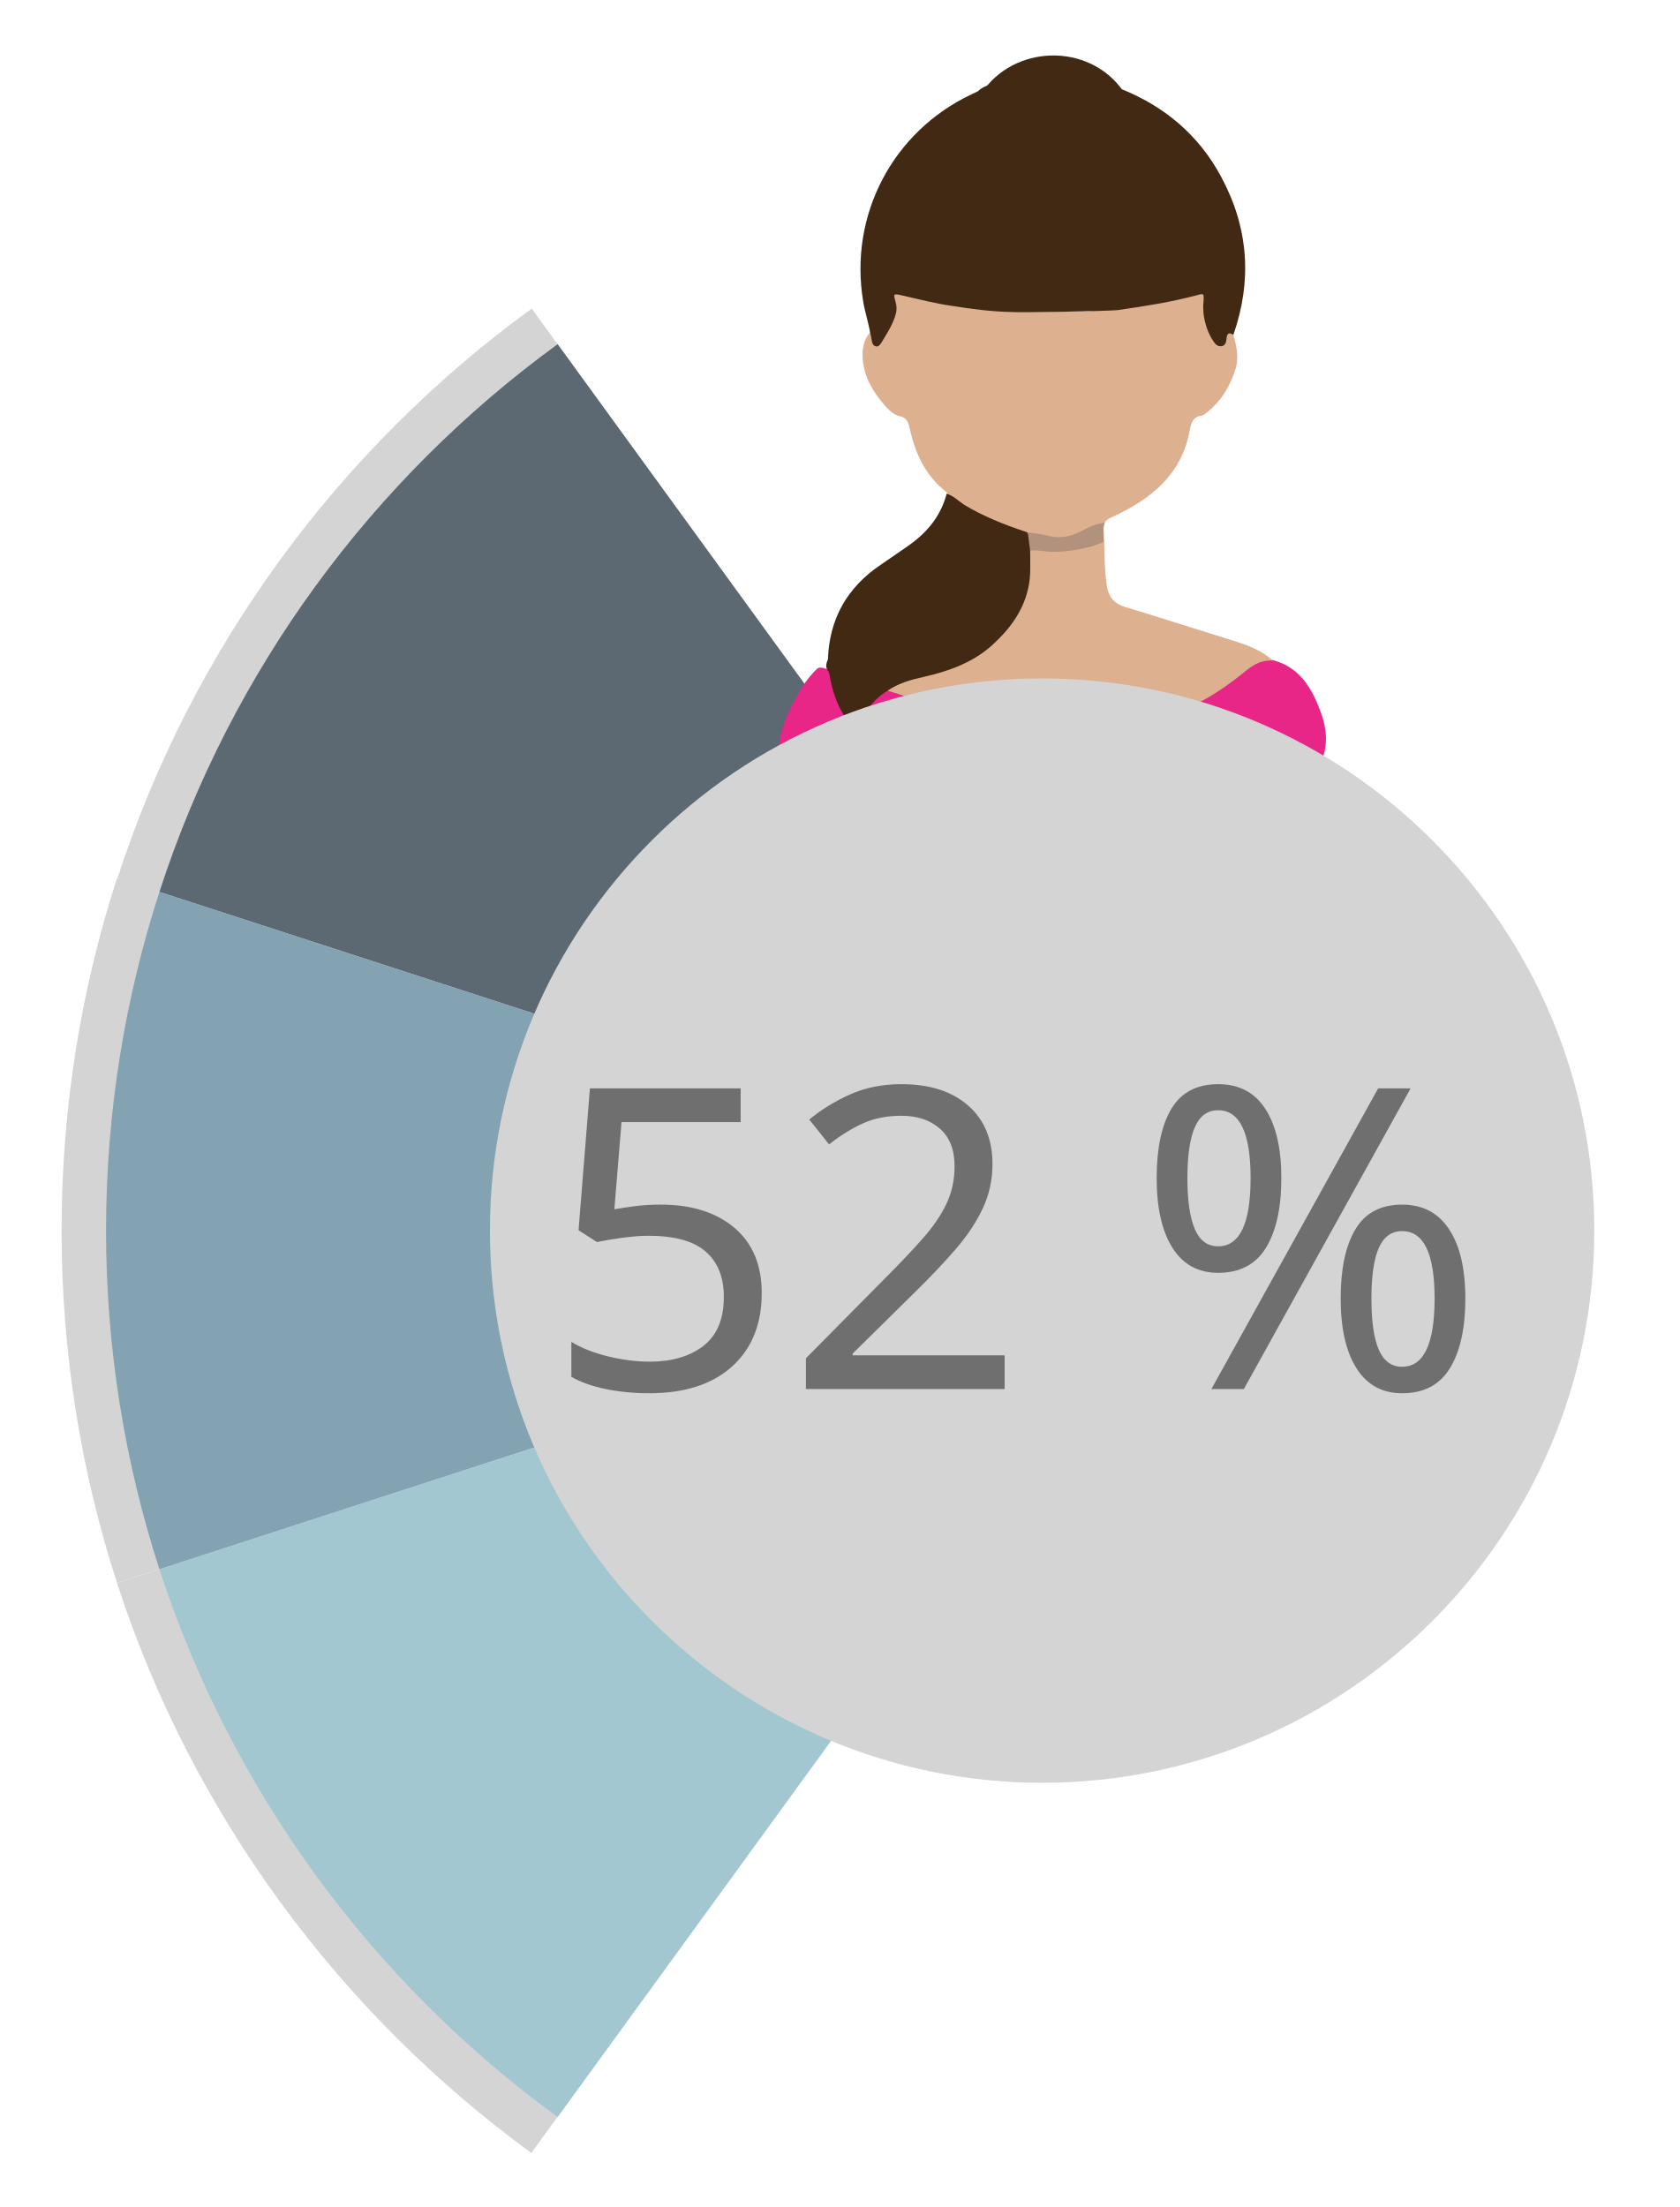
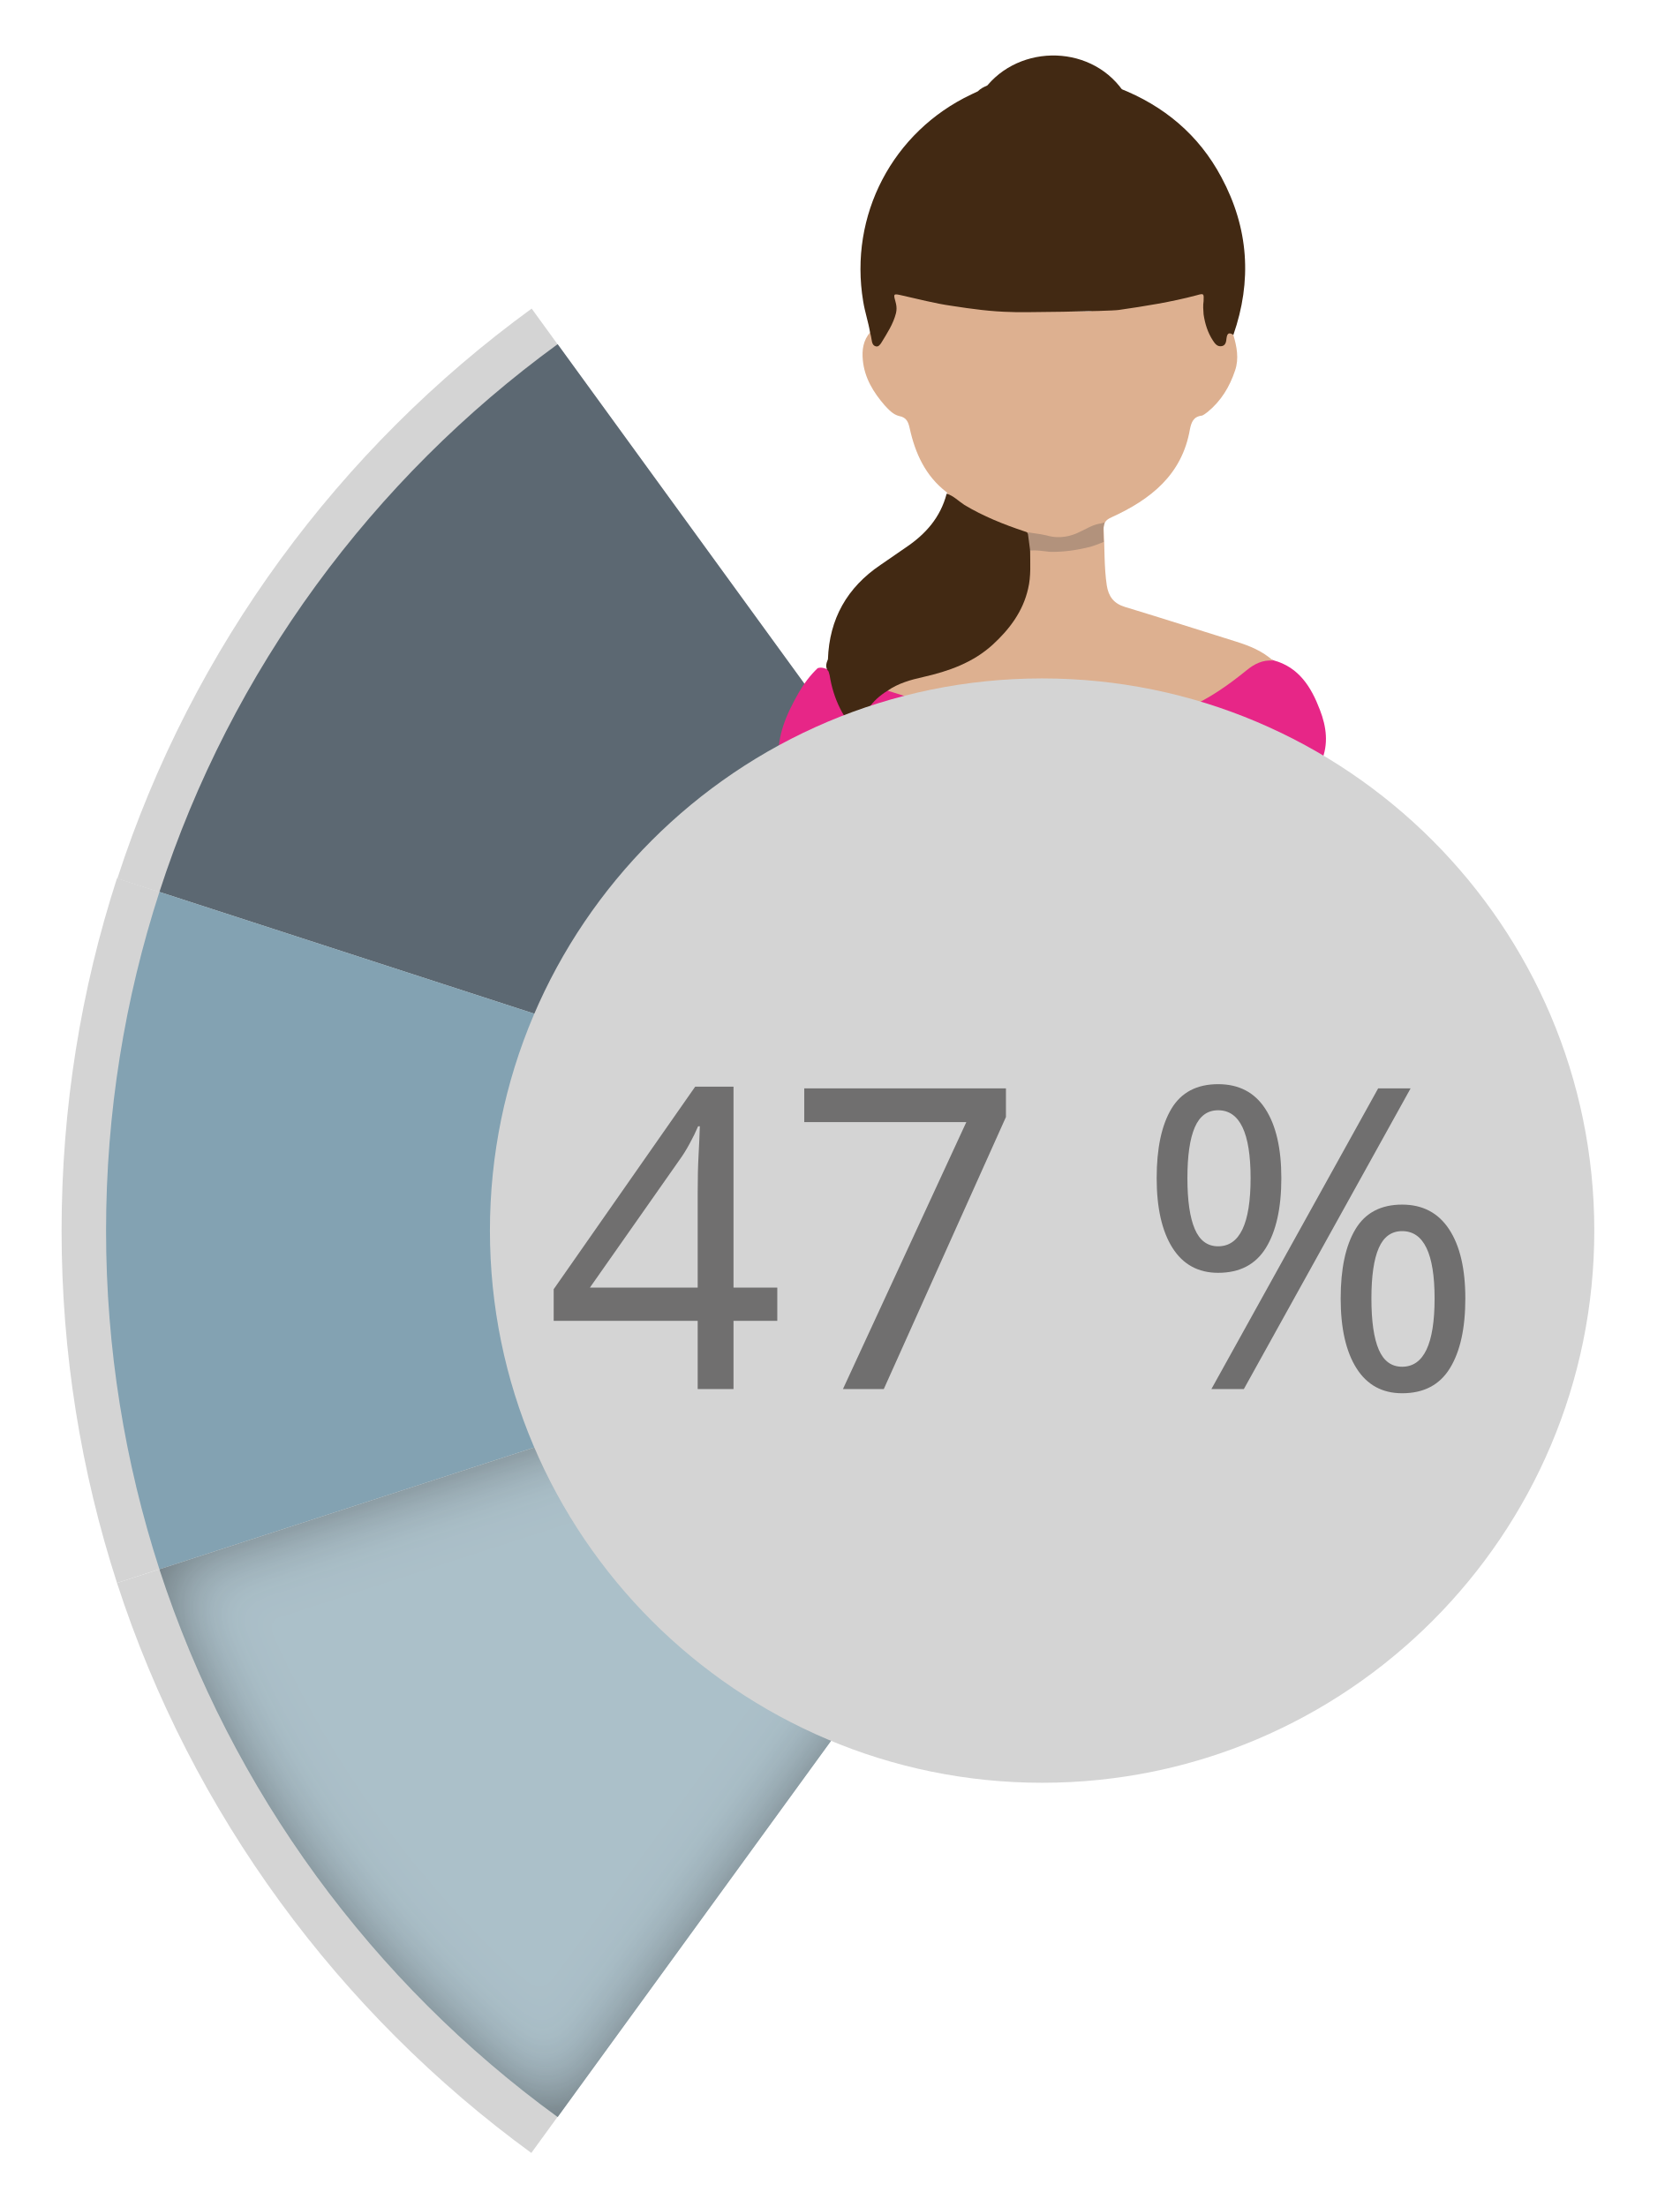
<svg xmlns="http://www.w3.org/2000/svg" xmlns:xlink="http://www.w3.org/1999/xlink" version="1.1" x="0px" y="0px" viewBox="0 0 490.9 645.1" style="enable-background:new 0 0 490.9 645.1;" xml:space="preserve">
  <style type="text/css">
	.st0{fill:#706F6F;}
	#woman-stressed-heavy:hover, #woman-stressed-heavy.active {fill:#155872;}
	#woman-stressed-heavy{fill:#5C6872;}
	#woman-stressed-medium:hover, #woman-stressed-medium.active {fill:#1597B2;}
	#woman-stressed-medium{fill:#83A2B2;}
	#woman-stressed-light:hover, #woman-stressed-light.active {fill:#15BED1;}
- 	#woman-stressed-light{fill:#A3C7D1;}
+ 	#woman-stressed-light{fill:#abc0c9;}
	#woman-stressed-heavy:hover, #woman-stressed-medium:hover, #woman-stressed-light:hover
	{filter:url(#inset-shadow-light); cursor: pointer;}
	#woman-stressed-heavy.active, #woman-stressed-medium.active, #woman-stressed-light.active
	{filter:url(#inset-shadow);}
	.st4{fill:#E72687;}
	.st5{fill:#DDB090;}
	.st6{fill:#422913;}
	.st7{fill:#561848;}
	.st8{fill:#B2927C;}
	.st9{fill:#D4D4D4;}
	.st10{clip-path:url(#SVGID_2_);}
	.st11{font-family:'Quicksand';}
	.st12{font-size:123.076px;}
</style>
  <filter id="inset-shadow" x="-50%" y="-50%" width="200%" height="200%">
    <feComponentTransfer in="SourceAlpha">
      <feFuncA type="table" tableValues="0.8 0" />
    </feComponentTransfer>
    <feGaussianBlur stdDeviation="10" />
    <feOffset dx="0" dy="0" result="offsetblur" />
    <feFlood flood-color="rgb(60, 60, 60)" result="color" />
    <feComposite in2="offsetblur" operator="in" />
    <feComposite in2="SourceAlpha" operator="in" />
    <feMerge>
      <feMergeNode in="SourceGraphic" />
      <feMergeNode />
    </feMerge>
  </filter>
  <filter id="inset-shadow-light" x="-50%" y="-50%" width="200%" height="200%">
    <feComponentTransfer in="SourceAlpha">
      <feFuncA type="table" tableValues="0.8 0" />
    </feComponentTransfer>
    <feGaussianBlur stdDeviation="10" />
    <feOffset dx="0" dy="0" result="offsetblur" />
    <feFlood flood-color="rgb(150, 150, 150)" result="color" />
    <feComposite in2="offsetblur" operator="in" />
    <feComposite in2="SourceAlpha" operator="in" />
    <feMerge>
      <feMergeNode in="SourceGraphic" />
      <feMergeNode />
    </feMerge>
  </filter>
  <path class="st9" d="M34.2,256.7c-10.5,32.4-16.2,67-16.2,103s5.7,70.5,16.2,103l317-103L34.2,256.7z" />
  <path class="st9" d="M155.4,90.2c-56.2,40.9-99.2,99-121.1,166.6l317,103L155.4,90.2z" />
  <path class="st9" d="M34.2,462.7c21.9,67.5,64.9,125.6,121.1,166.6l195.9-269.5L34.2,462.7z" />
-   <path id="woman-stressed-heavy" class="inactive" d="M163,100.6C108.9,140,67.6,195.8,46.6,260.7l304.7,99L163,100.6z" />
-   <path id="woman-stressed-medium" class="inactive" d="M46.6,260.7c-10.1,31.2-15.6,64.4-15.6,99s5.5,67.8,15.6,99l304.7-99L46.6,260.7z" />
-   <path id="woman-stressed-light" class="inactive" d="M46.6,458.7c21.1,64.9,62.4,120.8,116.4,160.1l188.3-259.1L46.6,458.7z" />
+   <path id="woman-stressed-heavy" d="M163,100.6C108.9,140,67.6,195.8,46.6,260.7l304.7,99L163,100.6z" />
+   <path id="woman-stressed-medium" d="M46.6,260.7c-10.1,31.2-15.6,64.4-15.6,99s5.5,67.8,15.6,99l304.7-99L46.6,260.7z" />
+   <path id="woman-stressed-light" class="active" d="M46.6,458.7c21.1,64.9,62.4,120.8,116.4,160.1l188.3-259.1L46.6,458.7z" />
  <path class="st4" d="M227.6,222.6c-0.6-7.5,2.3-13.9,5.9-20.2c1.5-2.6,3.3-5,5.5-7.1c1.2-0.4,2.2,0.1,3.3,0.5  c0.5,0.3,0.7,0.8,0.8,1.3c1,6.7,4.1,12.5,8.6,17.5c0.2,0.2,0.3,0.5,0.6,0.7c-0.4-0.4-0.5-0.9-0.7-1.3c-0.3-3.5,1-6.6,3.4-9.1  c1.3-1.4,2.4-3.2,4.6-3.4c4.7,1.1,9.3,2.7,14,4.1c10,2.9,20,5.5,30.3,6.5c9.1,1,18.1,0,27.2-1.4c6.7-1,13.2-2.9,19.2-6  c4.4-2.3,8.4-5.1,12.2-8.2c1.4-1.2,2.9-2.2,4.6-3.1c1.6-0.8,3.3-1.3,5.1-0.4c7.5,2,11.1,7.9,13.6,14.5c1.9,4.9,2.6,10,0.4,15.1  C333.3,222.6,280.4,222.6,227.6,222.6z" />
  <path class="st5" d="M372.1,193.1c-3-0.3-5.5,1-7.7,2.8c-5.3,4.3-10.8,8.2-17.2,11c-7.8,3.4-16,4.6-24.4,5.6  c-16.8,2.1-32.8-1.4-48.7-6.1c-4.9-1.4-9.7-3-14.6-4.5c0.1-1.3,1.3-1.5,2.2-1.9c3.8-1.8,7.9-2.6,12-3.7c4.5-1.1,8.8-2.9,12.7-5.6  c5.9-4,10.2-9.4,12.9-15.9c1.5-3.5,1.4-7.3,1.4-11c0-1.1-0.3-2.2,0.6-3.2c1-0.5,1.3-3.9-0.1-4.7c-0.2,0.1-0.4,0.1-0.6,0.1  c-8-2.4-15.6-5.6-22.4-10.5c-0.5-0.3-1-0.7-1.3-1.2c-0.1-0.2-0.1-0.4-0.3-0.5c-6.1-4.7-9.1-11.3-10.7-18.6c-0.4-1.8-0.9-3.2-3.1-3.6  c-1.7-0.4-3-1.8-4.2-3.1c-3.3-3.8-5.9-8-6.4-13.2c-0.3-3,0.1-5.9,2.2-8.2c0.7,0.6,0.7,1.4,0.9,2.1c0.1,0.5,0.2,1.1,0.7,1.3  c0.7,0.2,1.1-0.4,1.4-0.8c1.6-2.6,3.4-5.2,4.1-8.2c0.3-1,0.2-1.9-0.2-2.9c-0.6-2.7,0-3.3,2.6-2.6c8.9,2.3,17.9,3.7,27.1,4.6  c1.5,0.2,3-0.1,4.5,0.2c0.8,0.3,1.6,0.3,2.4,0.2c6.3,0,12.7,0,19,0c0.8,0.1,1.6,0.1,2.4-0.2c10.2-0.8,20.3-2.3,30.2-4.9  c2.2-0.6,2.6-0.2,2.8,1.9c-0.3,1.3-0.4,2.6-0.1,4c0.4,2.6,1.1,5.1,2.6,7.3c0.5,0.7,0.9,1.6,1.9,1.5c1.1-0.1,1.1-1.1,1.4-1.9  c0.7-1.9,1-2.1,2.4-0.8c1,3.4,1.7,6.9,0.5,10.4c-1.6,4.8-4.1,8.9-8,12.1c-0.6,0.4-1.2,1-1.8,1.1c-2.4,0.3-3,2-3.4,4  c-2.3,13.3-11.5,20.5-22.9,25.7c-1.8,0.8-2.4,1.7-2.3,3.6c0.3,5.4,0.1,10.9,0.9,16.3c0.5,3.2,2,5.3,5.3,6.3  c10.9,3.3,21.8,6.8,32.7,10.2C365.3,188.8,369,190.3,372.1,193.1z" />
  <path class="st6" d="M360.5,97.9c-1.2-0.8-1.8-0.6-2,1c-0.1,0.9-0.2,2.2-1.6,2.3c-1.2,0.1-1.8-0.8-2.4-1.7c-1.5-2.3-2.3-4.9-2.7-7.6  c-0.1-1.3-0.2-2.6,0-3.9c0.1-2.2,0.1-2.3-2-1.7c-7.5,2-15.2,3.2-22.8,4.3c-2.6,0.4-30.6,0.8-31.3,0.6c-5.9-0.1-11.7-0.9-17.5-1.8  c-5-0.7-9.8-2-14.8-3.1c-2.2-0.5-2.3-0.4-1.7,1.7c0.1,0.3,0.1,0.5,0.2,0.8c0.2,0.9,0.2,1.8,0,2.7c-0.8,3.2-2.6,5.9-4.3,8.7  c-0.4,0.6-0.9,1.3-1.7,1c-0.7-0.2-1-0.9-1.1-1.7c-0.1-0.8-0.3-1.6-0.5-2.4c-0.5-3-1.5-5.9-2-9c-4.2-25.2,8.6-49.6,31.6-60.5  c0.6-0.3,1.3-0.6,1.9-0.9c1.6-1.6,3.8-2,5.8-2.6c10.6-3.1,21.1-3,31.7-0.1c1.4,0.4,2.7,0.8,3.9,1.8c13,5.1,23.2,13.6,29.8,26  C365,66.7,366,82.1,360.5,97.9z" />
  <path class="st6" d="M301.1,160.9c0,3.7,0.3,7.5-0.6,11.2c-1.5,6.6-5.4,11.8-10.3,16.3c-5.8,5.3-12.9,7.8-20.4,9.5  c-3.6,0.8-7.2,1.8-10.4,4c-4.6,2.9-7.6,6.7-7.4,12.5c0.1,0.4,0.3,0.9-0.5,0.8c-5-4.9-7.9-10.9-9-17.8c-0.1-0.4-0.2-0.7-0.3-1.1  c-1.1-1.2-0.7-2.4-0.2-3.6c0.4-11.8,5.6-21,15.4-27.6c2.5-1.7,4.9-3.4,7.4-5.1c5.8-3.9,10.1-8.8,11.9-15.7c2,0.6,3.5,2.2,5.2,3.3  c5.5,3.3,11.5,5.7,17.5,7.7c0.4,0.1,0.7,0.2,1,0.5C301.7,157.4,301.5,159.1,301.1,160.9z" />
  <path class="st6" d="M328.2,26.5c-5.9-2-11.9-3.3-18.1-3.5c-8.1-0.2-15.8,1.4-23.3,4.4C296.2,12.9,318.3,12.4,328.2,26.5z" />
  <path class="st7" d="M304.3,430.3c0.3-0.1,0.3-0.5,0.4-0.7c0.3,0.4,0.5,0.8,0.2,1.2C304.7,430.9,304.4,430.6,304.3,430.3z" />
  <path class="st8" d="M301.1,160.9c-0.2-1.7-0.5-3.6-0.7-5.3c0.2,0,0.8,0.1,1.4,0.2c1.7,0.2,3.3,0.5,4.1,0.7c4.1,1.2,7.4,0,9-0.7  c2.9-1.3,4-2.2,6.3-2.7c0.3,0,0.5-0.1,1.7-0.4c-0.3,0.9-0.4,1.6-0.4,2.4c0,1.7,0.1,3.3,0.1,3.3s-1.8,0.8-3.8,1.4  c-3.9,1-8,1.6-11.9,1.5C304.4,161,303.1,160.8,301.1,160.9z" />
  <path class="st9" d="M304.6,521.1c-89,0-161.4-72.4-161.4-161.4s72.4-161.4,161.4-161.4s161.4,72.4,161.4,161.4  S393.7,521.1,304.6,521.1z" />
  <g>
    <defs>
      <rect id="SVGID_1_" x="147.4" y="305" width="428.8" height="143.3" />
    </defs>
    <clipPath id="SVGID_2_">
      <use xlink:href="#SVGID_1_" style="overflow:visible;" />
    </clipPath>
    <g class="st10">
-       <text transform="matrix(1 0 0 1 300.0542 406.0099)" class="st0 st11 st12" text-anchor="end" id="text">52</text>
+       <text transform="matrix(1 0 0 1 300.0542 406.0099)" class="st0 st11 st12" text-anchor="end" id="text">47</text>
      <text transform="matrix(1 0 0 1 300.0542 406.0099)" class="st0 st11 st12"> %</text>
    </g>
  </g>
</svg>
